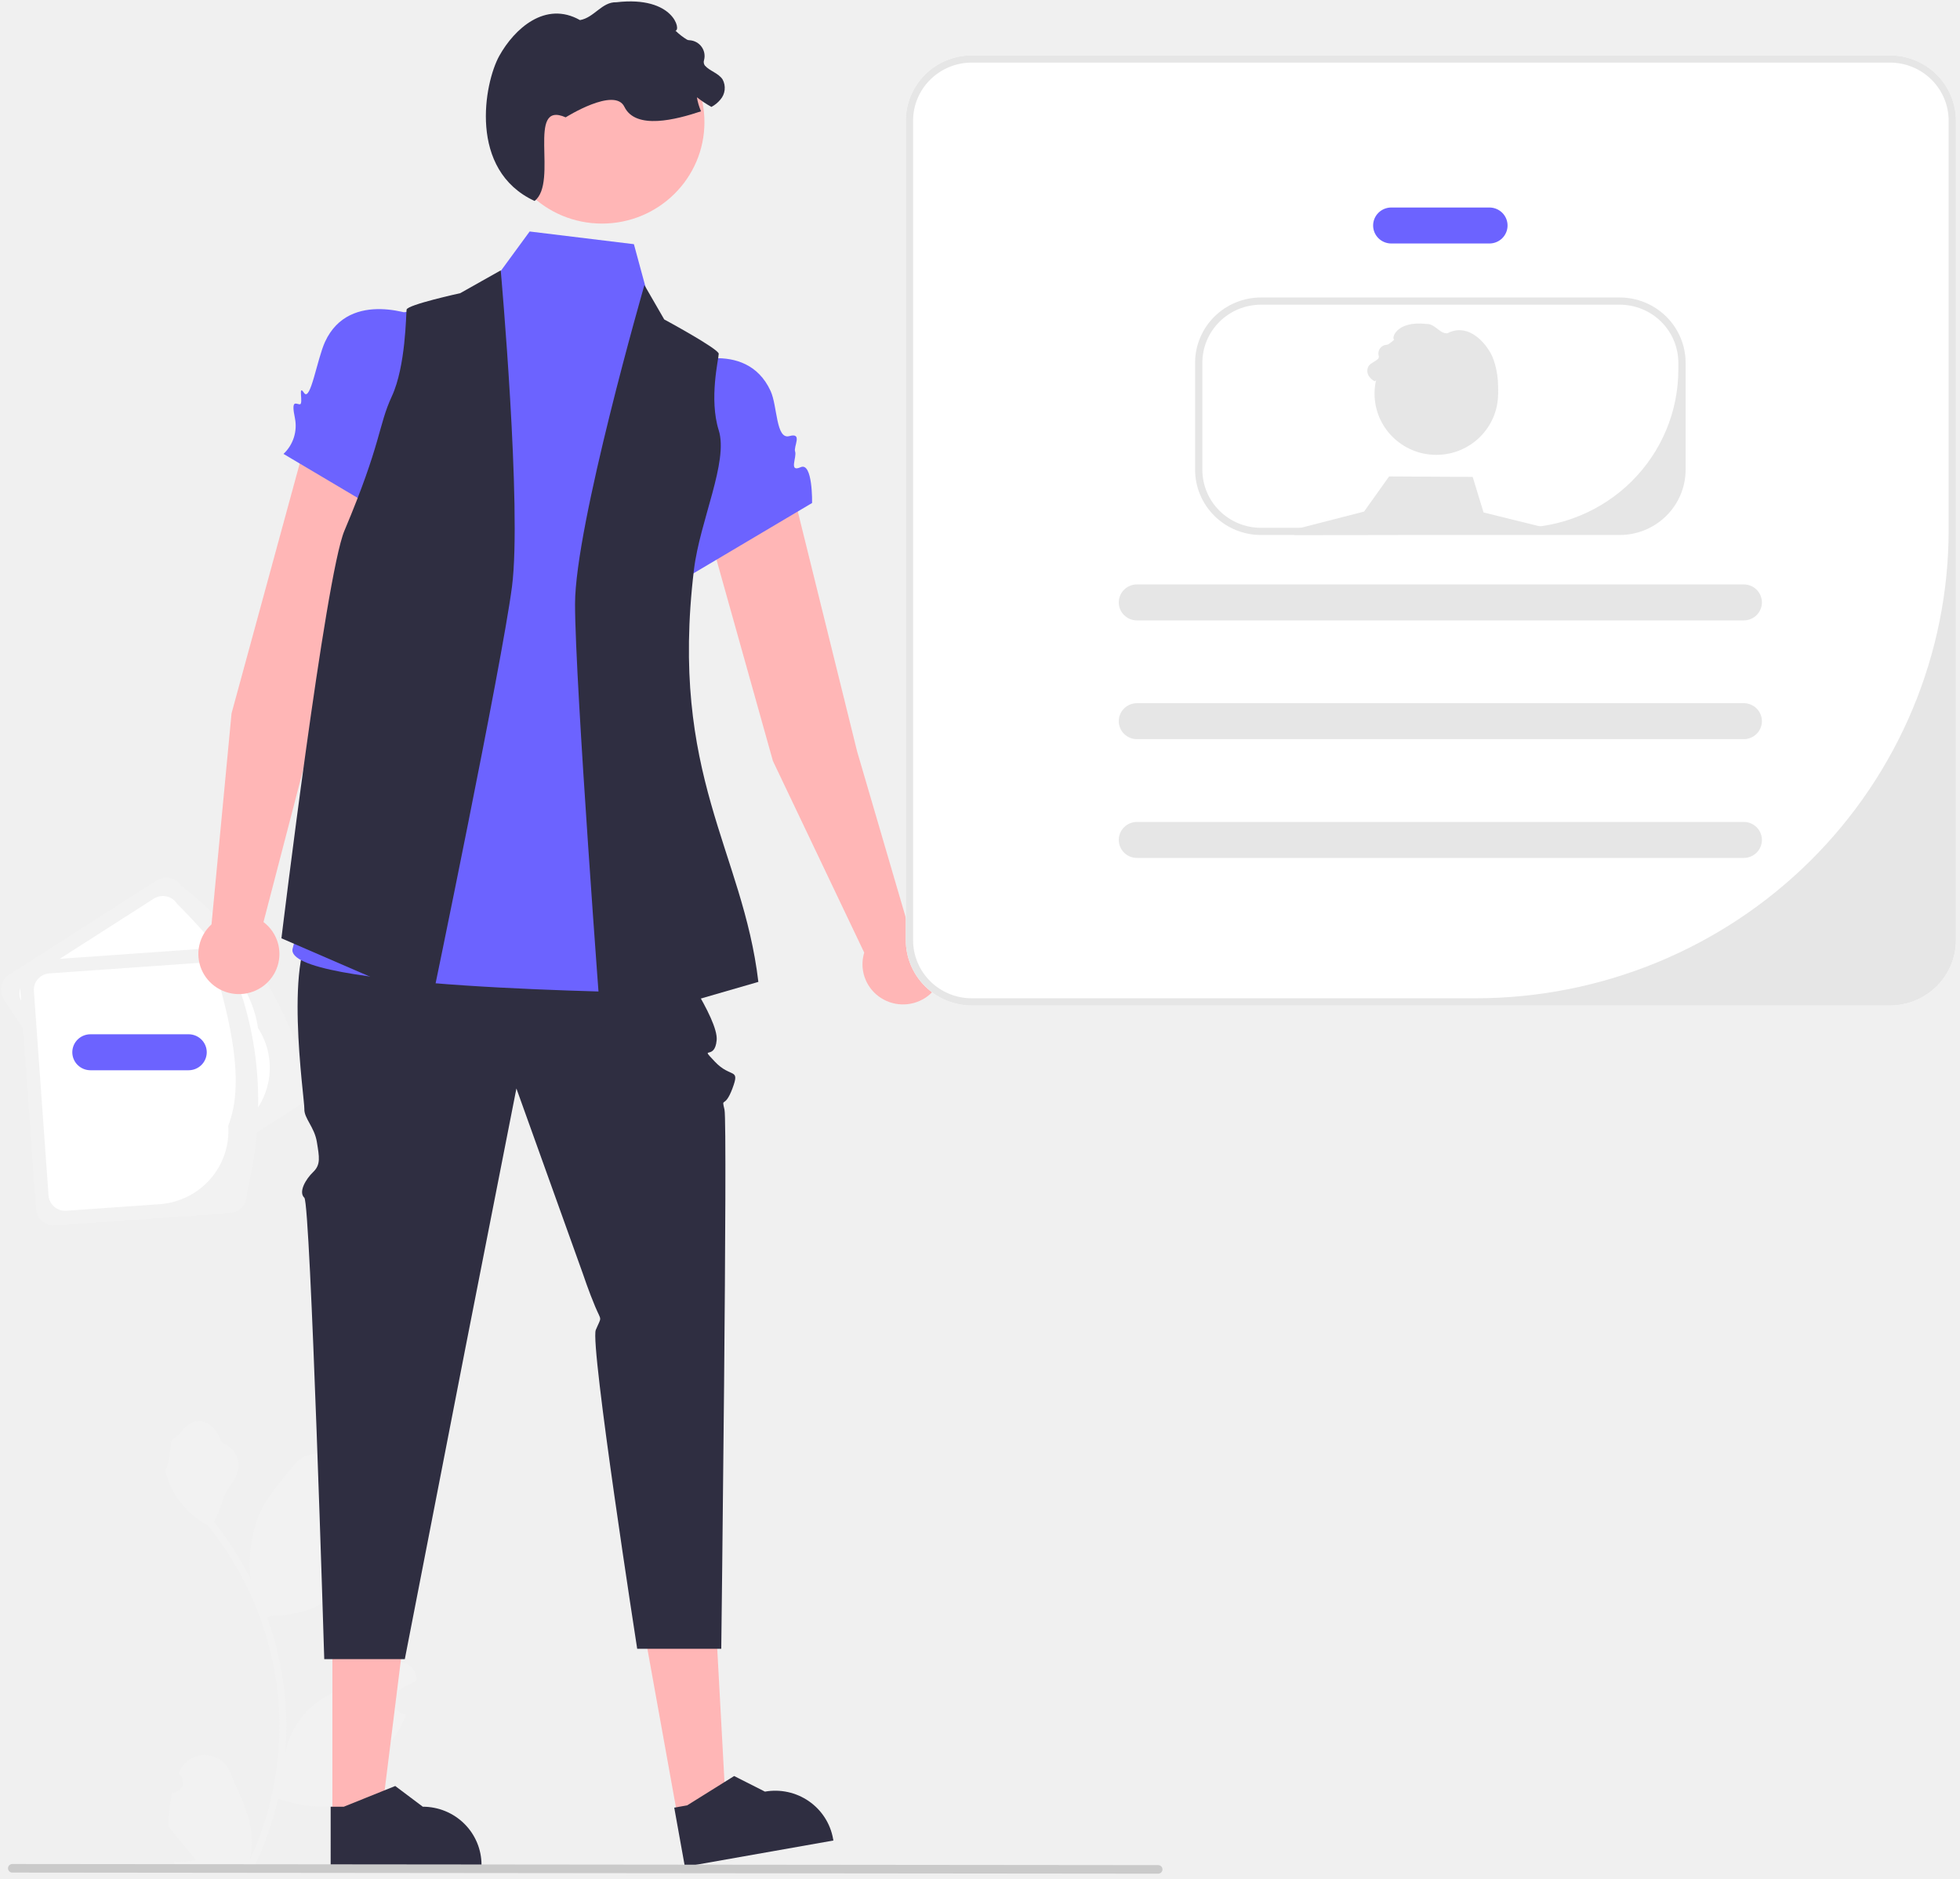
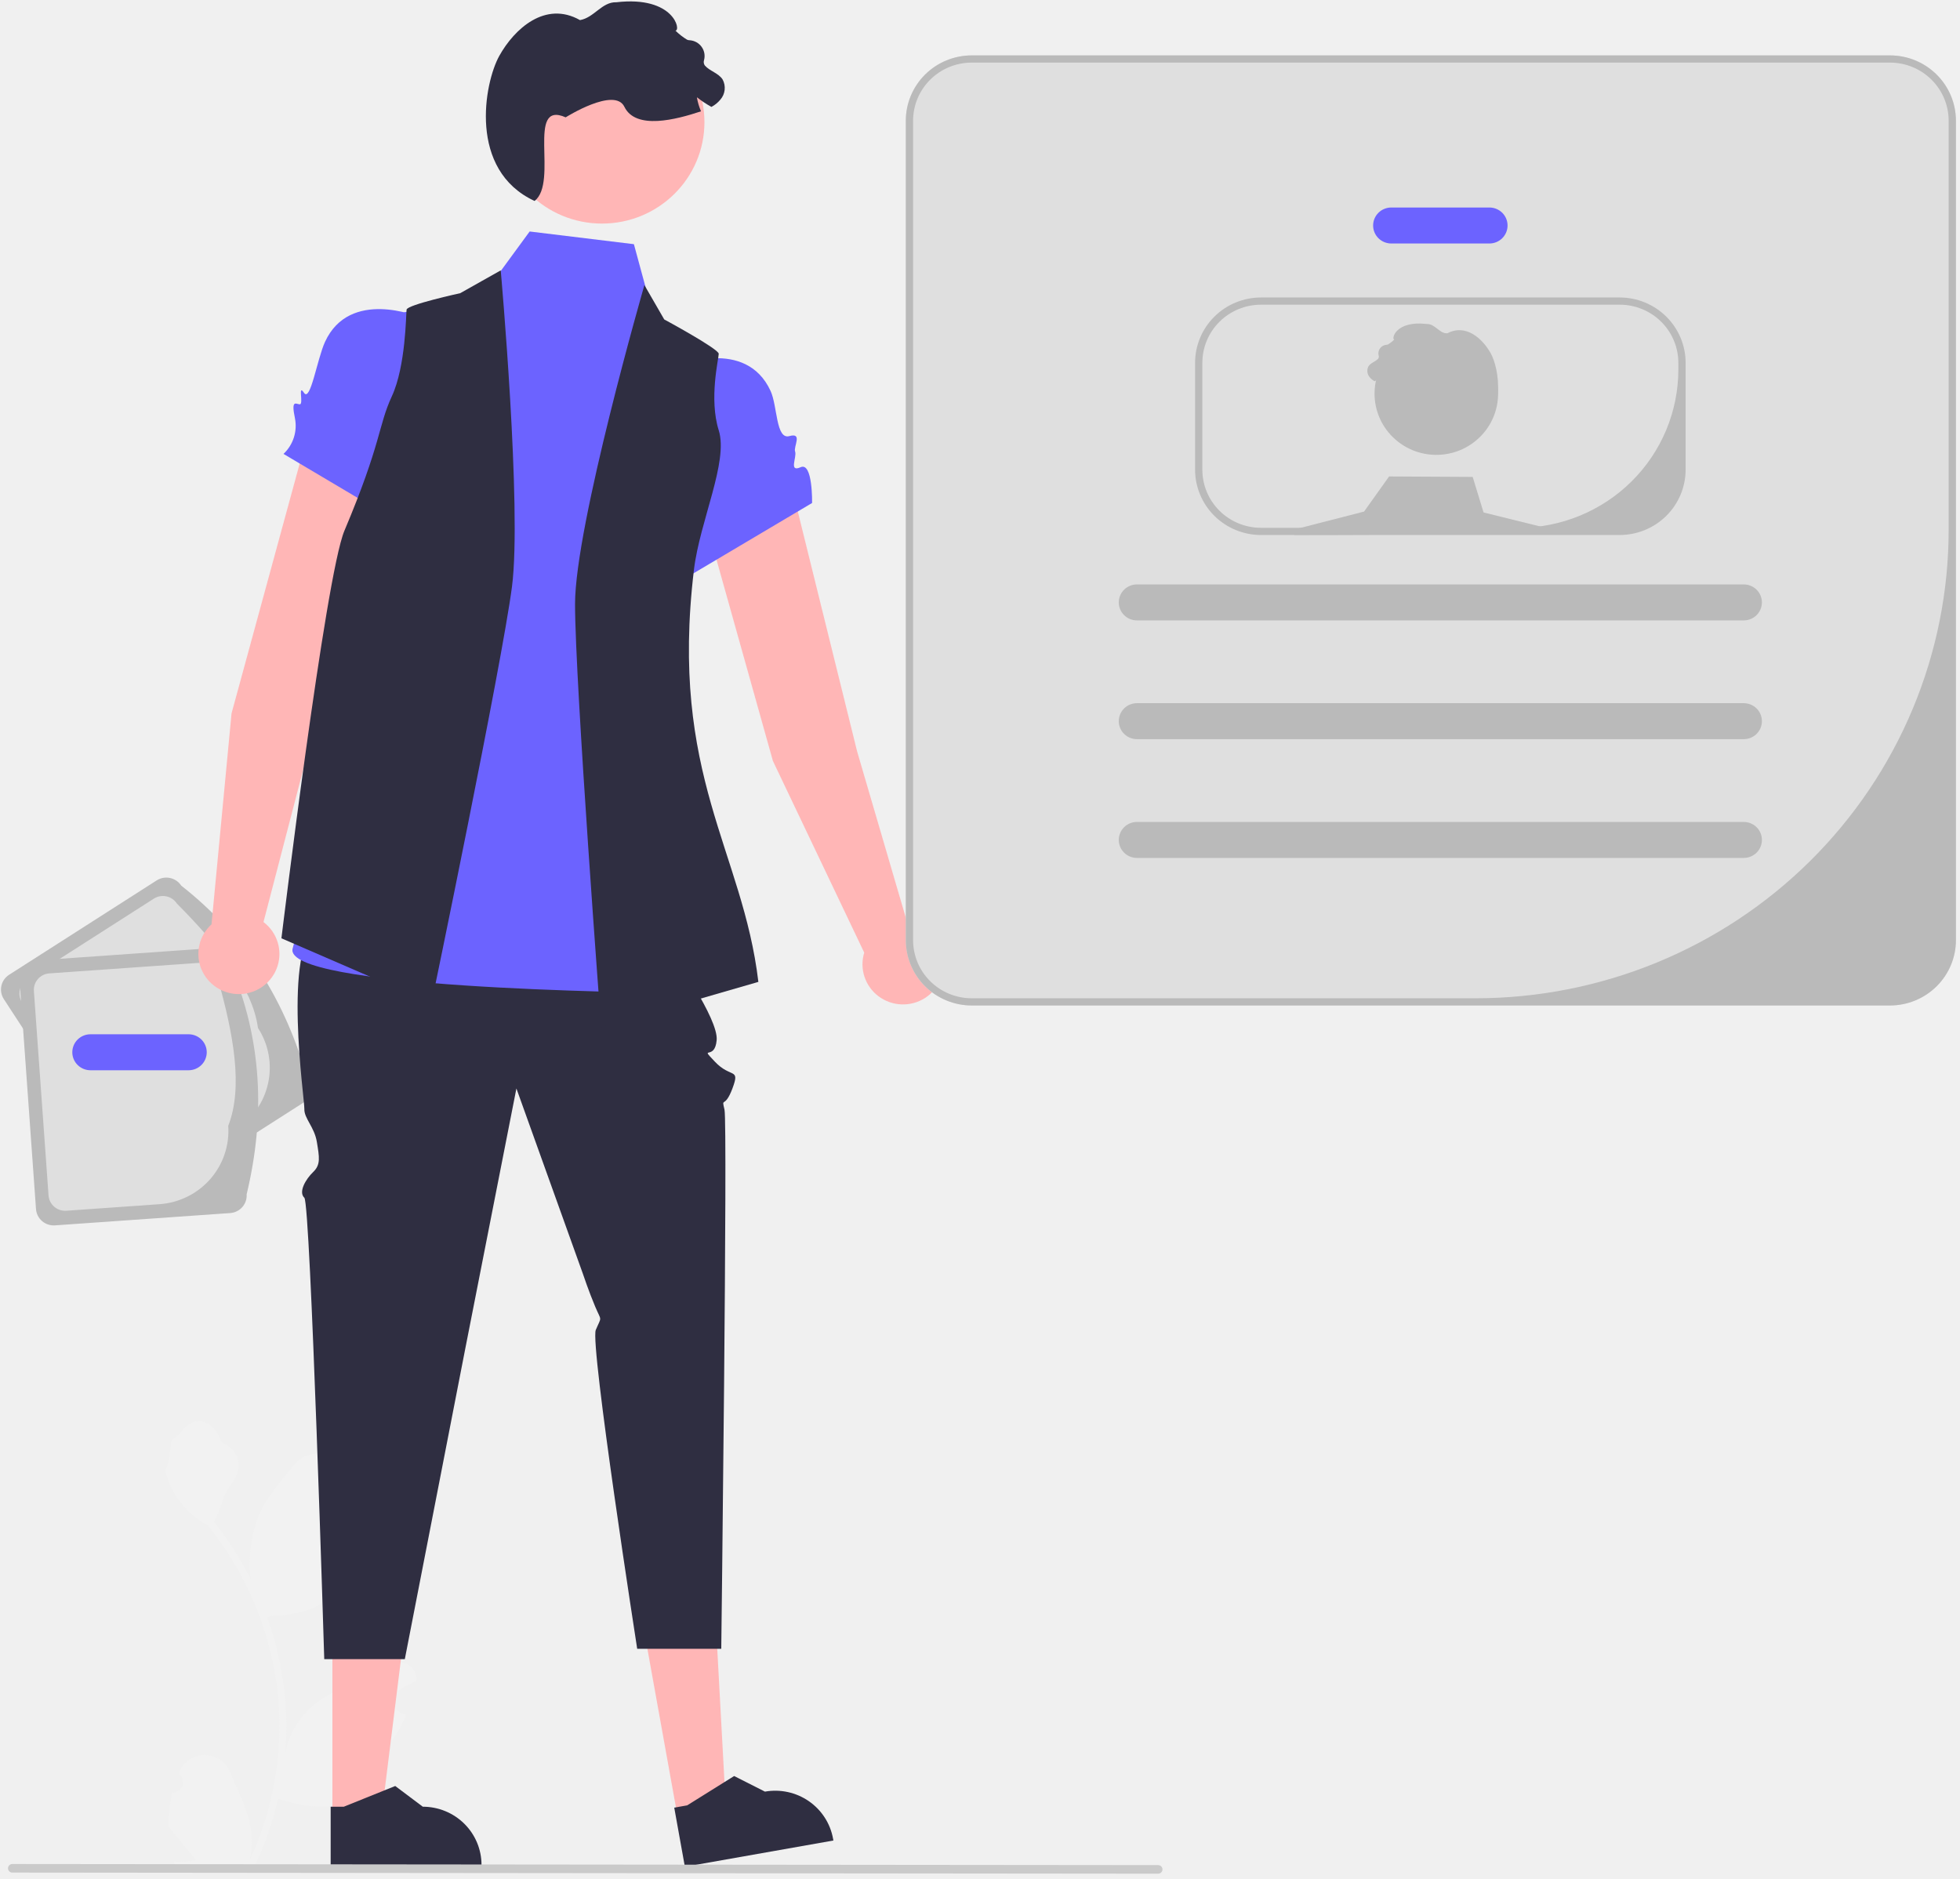
<svg xmlns="http://www.w3.org/2000/svg" width="387" height="371" viewBox="0 0 387 371" fill="none">
  <g clip-path="url(#clip0_4458_10)">
    <path d="M34.046 353.99C34.459 354.008 34.867 353.901 35.216 353.682C35.565 353.463 35.837 353.144 35.997 352.766C36.156 352.389 36.194 351.972 36.106 351.572C36.019 351.173 35.809 350.809 35.506 350.532L35.368 349.988C35.386 349.944 35.404 349.901 35.422 349.858C35.838 348.885 36.535 348.056 37.424 347.474C38.314 346.893 39.358 346.585 40.423 346.589C41.489 346.593 42.531 346.908 43.416 347.497C44.301 348.085 44.992 348.919 45.4 349.894C47.032 353.787 49.109 357.687 49.621 361.803C49.846 363.623 49.751 365.467 49.34 367.255C53.173 358.973 55.163 349.972 55.176 340.861C55.176 338.575 55.048 336.291 54.792 334.019C54.58 332.156 54.285 330.307 53.909 328.471C51.854 318.509 47.444 309.171 41.039 301.226C37.939 299.55 35.432 296.974 33.856 293.844C33.285 292.718 32.882 291.517 32.658 290.278C33.008 290.323 33.977 285.048 33.713 284.724C34.2 283.992 35.072 283.627 35.605 282.913C38.252 279.358 41.898 279.979 43.802 284.809C47.869 286.843 47.909 290.214 45.413 293.458C43.825 295.521 43.607 298.313 42.214 300.521C42.358 300.703 42.507 300.879 42.65 301.061C45.27 304.398 47.553 307.981 49.467 311.759C49.002 307.527 49.557 303.245 51.088 299.267C52.64 295.559 55.548 292.436 58.109 289.231C61.185 285.381 67.494 287.061 68.036 291.942C68.041 291.989 68.046 292.036 68.051 292.083C67.671 292.296 67.298 292.522 66.934 292.76C66.476 293.063 66.121 293.496 65.916 294.002C65.711 294.508 65.665 295.063 65.784 295.596C65.903 296.128 66.182 296.613 66.584 296.985C66.985 297.358 67.491 297.602 68.035 297.685L68.091 297.694C67.956 299.052 67.716 300.398 67.374 301.72C70.66 314.306 63.567 318.89 53.439 319.096C53.215 319.209 52.997 319.323 52.774 319.431C54.697 324.829 55.903 330.453 56.362 336.16C56.622 339.526 56.607 342.908 56.316 346.273L56.334 346.154C57.067 342.413 59.082 339.037 62.038 336.597C66.427 333.025 72.629 331.71 77.364 328.839C77.867 328.519 78.452 328.348 79.05 328.346C79.649 328.345 80.235 328.513 80.739 328.831C81.244 329.148 81.647 329.602 81.9 330.139C82.153 330.676 82.245 331.273 82.167 331.861C82.16 331.902 82.154 331.944 82.147 331.986C81.441 332.271 80.754 332.599 80.089 332.968C79.709 333.181 79.337 333.406 78.972 333.645C78.514 333.948 78.16 334.381 77.955 334.887C77.75 335.393 77.704 335.948 77.823 336.481C77.942 337.013 78.22 337.497 78.622 337.87C79.024 338.243 79.53 338.487 80.074 338.57L80.129 338.579C80.17 338.584 80.204 338.59 80.244 338.596C79.038 341.448 77.345 344.074 75.24 346.358C73.185 357.345 64.362 358.388 54.923 355.188H54.918C53.882 359.646 52.382 363.985 50.441 368.135H34.447C34.389 367.959 34.338 367.777 34.286 367.601C35.767 367.693 37.253 367.606 38.712 367.34C37.525 365.898 36.338 364.444 35.152 363.002C35.125 362.975 35.1 362.946 35.077 362.916C34.475 362.178 33.868 361.446 33.266 360.708L33.266 360.707C33.233 358.444 33.495 356.186 34.045 353.99L34.046 353.99Z" fill="#F2F2F2" />
-     <path d="M60.696 213.109C56.457 197.864 48.55 184.879 35.784 174.89C35.279 174.117 34.485 173.574 33.576 173.381C32.667 173.187 31.718 173.358 30.937 173.857L1.798 192.493C1.018 192.993 0.469 193.78 0.274 194.68C0.078 195.58 0.251 196.52 0.754 197.295L25.666 235.513C26.171 236.286 26.965 236.829 27.874 237.023C28.783 237.217 29.732 237.046 30.514 236.547L59.652 217.911C60.433 217.41 60.981 216.624 61.176 215.724C61.372 214.824 61.199 213.883 60.696 213.109Z" fill="#F2F2F2" />
-     <path d="M50.936 202.995C49.844 194.94 43.117 186.705 34.921 178.424C34.448 177.7 33.704 177.192 32.853 177.01C32.002 176.829 31.113 176.989 30.381 177.456L5.339 193.473C4.608 193.941 4.095 194.678 3.911 195.521C3.728 196.364 3.89 197.245 4.361 197.97L26.529 231.979C27.003 232.703 27.746 233.212 28.597 233.393C29.448 233.575 30.337 233.414 31.069 232.947L46.582 223.025C49.838 220.938 52.124 217.657 52.941 213.902C53.757 210.147 53.036 206.224 50.936 202.995Z" fill="white" />
-     <path d="M48.702 235.838C52.399 220.455 51.783 205.304 45.451 190.459C45.384 189.541 44.953 188.686 44.25 188.083C43.548 187.48 42.633 187.177 41.706 187.241L7.108 189.673C6.181 189.739 5.318 190.167 4.709 190.862C4.1 191.558 3.794 192.464 3.859 193.383L7.109 238.762C7.176 239.68 7.608 240.535 8.31 241.138C9.012 241.742 9.928 242.044 10.855 241.98L45.453 239.548C46.38 239.482 47.243 239.054 47.852 238.359C48.461 237.663 48.767 236.757 48.702 235.838Z" fill="#F2F2F2" />
-     <path d="M45.066 222.319C48.025 214.738 46.133 204.313 42.976 193.145C42.914 192.285 42.509 191.485 41.852 190.92C41.194 190.355 40.337 190.071 39.468 190.131L9.735 192.221C8.866 192.283 8.058 192.683 7.488 193.335C6.917 193.986 6.631 194.835 6.692 195.696L9.584 236.077C9.647 236.937 10.051 237.737 10.709 238.302C11.367 238.867 12.224 239.151 13.092 239.091L31.512 237.796C35.379 237.52 38.979 235.735 41.52 232.834C44.061 229.932 45.336 226.151 45.066 222.319Z" fill="white" />
+     <path d="M60.696 213.109C56.457 197.864 48.55 184.879 35.784 174.89C35.279 174.117 34.485 173.574 33.576 173.381C32.667 173.187 31.718 173.358 30.937 173.857L1.798 192.493C1.018 192.993 0.469 193.78 0.274 194.68C0.078 195.58 0.251 196.52 0.754 197.295L25.666 235.513C26.171 236.286 26.965 236.829 27.874 237.023C28.783 237.217 29.732 237.046 30.514 236.547L59.652 217.911C60.433 217.41 60.981 216.624 61.176 215.724C61.372 214.824 61.199 213.883 60.696 213.109Z" fill="#BABABA" />
+     <path d="M50.936 202.995C49.844 194.94 43.117 186.705 34.921 178.424C34.448 177.7 33.704 177.192 32.853 177.01C32.002 176.829 31.113 176.989 30.381 177.456L5.339 193.473C4.608 193.941 4.095 194.678 3.911 195.521C3.728 196.364 3.89 197.245 4.361 197.97L26.529 231.979C27.003 232.703 27.746 233.212 28.597 233.393C29.448 233.575 30.337 233.414 31.069 232.947L46.582 223.025C49.838 220.938 52.124 217.657 52.941 213.902C53.757 210.147 53.036 206.224 50.936 202.995V202.995Z" fill="#DFDFDF" />
+     <path d="M48.702 235.838C52.399 220.455 51.783 205.304 45.451 190.459C45.384 189.541 44.953 188.686 44.25 188.083C43.548 187.48 42.633 187.177 41.706 187.241L7.108 189.673C6.181 189.739 5.318 190.167 4.709 190.862C4.1 191.558 3.794 192.464 3.859 193.383L7.109 238.762C7.176 239.68 7.608 240.535 8.31 241.138C9.012 241.742 9.928 242.044 10.855 241.98L45.453 239.548C46.38 239.482 47.243 239.054 47.852 238.359C48.461 237.663 48.767 236.757 48.702 235.838Z" fill="#BABABA" />
+     <path d="M45.066 222.319C48.025 214.738 46.133 204.313 42.976 193.145C42.914 192.285 42.509 191.485 41.852 190.92C41.194 190.355 40.337 190.071 39.468 190.131L9.735 192.221C8.866 192.283 8.058 192.683 7.488 193.335C6.917 193.986 6.631 194.835 6.692 195.696L9.584 236.077C9.647 236.937 10.051 237.737 10.709 238.302C11.367 238.867 12.224 239.151 13.092 239.091L31.512 237.796C35.379 237.52 38.979 235.735 41.52 232.834C44.061 229.932 45.336 226.151 45.066 222.319Z" fill="#DFDFDF" />
    <path d="M45.718 140.875L60.54 86.532C61.175 84.231 62.698 82.27 64.779 81.072C66.861 79.874 69.335 79.534 71.667 80.127C72.873 80.433 74.004 80.98 74.99 81.733C75.977 82.487 76.798 83.431 77.403 84.509C78.009 85.587 78.387 86.776 78.513 88.004C78.64 89.231 78.513 90.471 78.14 91.648L60.996 147.63L52.027 182.081C53.334 183.069 54.301 184.431 54.798 185.983C55.296 187.535 55.299 189.201 54.807 190.754C54.316 192.308 53.353 193.674 52.051 194.667C50.748 195.66 49.168 196.231 47.526 196.304C45.884 196.376 44.26 195.946 42.873 195.072C41.486 194.198 40.405 192.923 39.775 191.419C39.146 189.915 38.999 188.255 39.355 186.666C39.711 185.076 40.552 183.634 41.764 182.535L45.718 140.875Z" fill="#FFB6B6" />
    <path d="M152.613 150.275L137.413 96.035C136.776 93.735 137.077 91.28 138.252 89.198C139.426 87.116 141.38 85.575 143.692 84.908C144.887 84.563 146.142 84.462 147.378 84.613C148.614 84.763 149.806 85.162 150.882 85.784C151.958 86.406 152.894 87.238 153.635 88.23C154.375 89.222 154.904 90.353 155.188 91.555L169.234 148.376L179.237 182.547C180.87 182.738 182.403 183.422 183.629 184.506C184.856 185.59 185.715 187.022 186.091 188.607C186.467 190.192 186.342 191.853 185.732 193.365C185.121 194.876 184.056 196.165 182.681 197.057C181.305 197.948 179.686 198.398 178.043 198.346C176.401 198.294 174.814 197.742 173.499 196.766C172.183 195.789 171.204 194.435 170.692 192.888C170.181 191.341 170.163 189.675 170.64 188.117L152.613 150.275Z" fill="#FFB6B6" />
    <path d="M65.63 358.628L75.316 358.627L79.923 321.62L65.628 321.621L65.63 358.628Z" fill="#FFB6B6" />
    <path d="M65.289 368.637L95.074 368.636V368.263C95.074 365.217 93.852 362.296 91.678 360.143C89.504 357.989 86.555 356.779 83.481 356.779H83.48L78.039 352.69L67.888 356.78L65.288 356.78L65.289 368.637Z" fill="#2F2E41" />
    <path d="M133.791 358.724L143.327 357.039L141.305 319.805L127.231 322.291L133.791 358.724Z" fill="#FFB6B6" />
    <path d="M135.229 368.636L164.551 363.456L164.485 363.089C163.945 360.091 162.225 357.428 159.703 355.686C157.181 353.944 154.064 353.265 151.037 353.8L151.037 353.8L144.956 350.721L135.687 356.511L133.128 356.964L135.229 368.636Z" fill="#2F2E41" />
    <path d="M132.847 188.475C132.847 188.475 141.874 201.14 141.506 205.391C141.138 209.641 137.95 206.25 141.138 209.641C144.326 213.031 146.183 210.757 144.617 214.945C143.051 219.134 142.413 216.422 143.051 219.134C143.688 221.847 142.413 325.596 142.413 325.596H125.814C125.814 325.596 116.453 265.438 117.638 262.629C118.823 259.82 118.795 261.043 117.534 258.058C116.272 255.074 115.085 251.523 115.085 251.523L101.964 214.946L91.844 266.446L79.93 327.643H64.023C64.023 327.643 61.299 237.651 60.094 236.53C58.89 235.409 60.331 232.889 61.842 231.436C63.353 229.984 63.052 228.509 62.565 225.517C62.078 222.525 60.024 220.856 60.094 218.978C60.165 217.1 55.702 187.263 62.716 182.517C69.729 177.77 132.847 188.475 132.847 188.475Z" fill="#2F2E41" />
    <path d="M77.344 62.32L95.912 57.554L104.58 45.713L125.163 48.219L129.545 64.371L144.199 72.797C117.931 72.953 132.077 148.337 128.216 153.2C125.074 157.158 143.898 166.574 137.998 172.581C132.099 178.587 134.28 176.184 135.649 182.723C137.018 189.262 146.997 196.183 135.649 196.114C124.301 196.046 55.823 195.077 57.779 187.324C59.736 179.572 59.705 181.541 62.655 176.68C65.605 171.82 67.591 174.536 66.598 167.364C65.605 160.192 68.83 154.644 66.584 151.471C63.136 146.599 66.61 111.433 69.861 112.372L77.344 62.32Z" fill="#6C63FF" />
    <path d="M82.646 62.572C82.646 62.572 69.064 56.856 64.172 67.515C62.61 70.92 61.295 79.471 60.027 77.575C58.76 75.678 59.983 79.835 59.198 79.841C58.498 79.845 57.421 78.723 58.235 82.589C58.49 83.857 58.416 85.168 58.021 86.4C57.627 87.633 56.923 88.746 55.977 89.636L79.583 103.641L82.646 62.572Z" fill="#6C63FF" />
    <path d="M133.677 72.262C133.677 72.262 147.26 66.546 152.151 77.206C153.527 80.203 153.184 86.864 155.863 86.117C158.542 85.369 156.64 88.186 156.994 89.165C157.388 90.256 155.668 93.344 158.083 92.263C160.498 91.183 160.347 99.327 160.347 99.327L136.74 113.331L133.677 72.262Z" fill="#6C63FF" />
    <path d="M127.238 56.298L131.151 63.081C131.151 63.081 141.911 68.895 141.911 69.864C141.911 70.833 139.955 78.746 141.911 84.964C143.868 91.183 138.177 102.877 137.02 112.501C132.129 153.2 146.674 167.988 149.738 193.899L118.695 202.88C118.695 202.88 113.542 134.789 113.542 119.284C113.542 103.78 127.238 56.298 127.238 56.298Z" fill="#2F2E41" />
    <path d="M98.868 53.391L90.871 57.896C90.871 57.896 80.406 60.182 80.281 61.143C80.156 62.104 80.119 72.318 77.377 78.239C74.634 84.159 75.39 87.306 68.004 104.807C64.231 113.749 55.568 185.291 55.568 185.291L85.198 198.126C85.198 198.126 99.089 131.244 101.088 115.867C103.088 100.49 98.868 53.391 98.868 53.391Z" fill="#2F2E41" />
    <path d="M118.864 44.152C107.692 44.152 98.636 35.182 98.636 24.116C98.636 13.05 107.692 4.079 118.864 4.079C130.035 4.079 139.091 13.05 139.091 24.116C139.091 35.182 130.035 44.152 118.864 44.152Z" fill="#FFB6B6" />
    <path d="M105.552 39.683C110.333 35.981 103.797 19.695 111.693 23.171C111.693 23.171 121.344 17.088 123.283 21.086C125.528 25.715 133.512 23.615 138.417 21.981C138.031 21.093 137.757 20.162 137.601 19.209C138.506 19.915 139.465 20.551 140.47 21.112C141.143 20.755 141.739 20.271 142.224 19.686C142.703 19.144 143.002 18.469 143.082 17.753C143.162 17.037 143.019 16.313 142.672 15.68C141.856 14.437 140.171 14.055 139.18 12.951C139.065 12.796 138.991 12.616 138.962 12.426C138.933 12.235 138.952 12.041 139.015 11.86C139.134 11.415 139.151 10.951 139.068 10.499C138.984 10.048 138.801 9.62 138.531 9.246C138.261 8.873 137.911 8.563 137.507 8.339C137.102 8.114 136.653 7.981 136.191 7.949C136.005 7.954 135.82 7.914 135.653 7.833C134.821 7.328 134.052 6.727 133.363 6.042C134.513 6.095 133.107 -0.874 121.712 0.446C118.844 0.341 117.345 3.476 114.52 3.971C107.673 0.095 101.56 5.686 98.586 11.031C95.612 16.375 92.392 33.6 105.552 39.683Z" fill="#2F2E41" />
-     <path d="M191.861 10.94H373.18C376.63 10.942 379.937 12.3 382.377 14.716C384.817 17.131 386.19 20.407 386.195 23.824V185.665C386.19 189.083 384.818 192.359 382.378 194.776C379.938 197.193 376.63 198.552 373.18 198.557H191.861C188.411 198.552 185.105 197.192 182.666 194.775C180.228 192.358 178.856 189.082 178.854 185.665V23.824C178.857 20.408 180.228 17.132 182.667 14.717C185.105 12.301 188.412 10.943 191.861 10.94Z" fill="white" />
+     <path d="M191.861 10.94H373.18C376.63 10.942 379.937 12.3 382.377 14.716C384.817 17.131 386.19 20.407 386.195 23.824V185.665C386.19 189.083 384.818 192.359 382.378 194.776C379.938 197.193 376.63 198.552 373.18 198.557H191.861C188.411 198.552 185.105 197.192 182.666 194.775C180.228 192.358 178.856 189.082 178.854 185.665V23.824C178.857 20.408 180.228 17.132 182.667 14.717C185.105 12.301 188.412 10.943 191.861 10.94V10.94Z" fill="#DFDFDF" />
    <path d="M274.708 48.084H294.079C295.031 48.084 295.943 47.71 296.616 47.044C297.288 46.377 297.666 45.473 297.666 44.531C297.666 43.589 297.288 42.685 296.616 42.018C295.943 41.352 295.031 40.977 294.079 40.977H274.708C273.757 40.977 272.844 41.352 272.172 42.018C271.499 42.685 271.121 43.589 271.121 44.531C271.121 45.473 271.499 46.377 272.172 47.044C272.844 47.71 273.757 48.084 274.708 48.084Z" fill="#6C63FF" />
    <path d="M17.864 211.349H37.235C38.186 211.349 39.098 210.975 39.771 210.308C40.444 209.642 40.822 208.738 40.822 207.796C40.822 206.853 40.444 205.949 39.771 205.283C39.098 204.617 38.186 204.242 37.235 204.242H17.864C16.912 204.242 16 204.617 15.327 205.283C14.654 205.949 14.276 206.853 14.276 207.796C14.276 208.738 14.654 209.642 15.327 210.308C16 210.975 16.912 211.349 17.864 211.349Z" fill="#6C63FF" />
-     <path d="M224.487 122.515H344.3C345.252 122.515 346.164 122.141 346.837 121.474C347.509 120.808 347.887 119.904 347.887 118.962C347.887 118.019 347.509 117.115 346.837 116.449C346.164 115.783 345.252 115.408 344.3 115.408H224.487C223.536 115.408 222.623 115.783 221.951 116.449C221.278 117.115 220.9 118.019 220.9 118.962C220.9 119.904 221.278 120.808 221.951 121.474C222.623 122.141 223.536 122.515 224.487 122.515Z" fill="#E6E6E6" />
-     <path d="M224.487 145.967H344.3C345.252 145.967 346.164 145.593 346.837 144.926C347.509 144.26 347.887 143.356 347.887 142.414C347.887 141.471 347.509 140.567 346.837 139.901C346.164 139.235 345.252 138.86 344.3 138.86H224.487C223.536 138.86 222.623 139.235 221.951 139.901C221.278 140.567 220.9 141.471 220.9 142.414C220.9 143.356 221.278 144.26 221.951 144.926C222.623 145.593 223.536 145.967 224.487 145.967Z" fill="#E6E6E6" />
-     <path d="M224.487 169.419H344.3C345.252 169.419 346.164 169.045 346.837 168.378C347.509 167.712 347.887 166.808 347.887 165.866C347.887 164.923 347.509 164.02 346.837 163.353C346.164 162.687 345.252 162.312 344.3 162.312H224.487C223.536 162.312 222.623 162.687 221.951 163.353C221.278 164.02 220.9 164.923 220.9 165.866C220.9 166.808 221.278 167.712 221.951 168.378C222.623 169.045 223.536 169.419 224.487 169.419Z" fill="#E6E6E6" />
-     <path d="M248.976 58.746H319.81C323.259 58.749 326.567 60.107 329.006 62.523C331.446 64.938 332.819 68.214 332.824 71.631V92.759C332.82 96.177 331.447 99.453 329.007 101.87C326.568 104.286 323.26 105.646 319.81 105.65H248.976C245.527 105.646 242.22 104.286 239.782 101.869C237.343 99.452 235.972 96.176 235.969 92.759V71.631C235.972 68.214 237.344 64.939 239.782 62.523C242.221 60.108 245.528 58.749 248.976 58.746ZM237.404 92.759C237.404 95.801 238.624 98.718 240.796 100.87C242.967 103.021 245.913 104.229 248.984 104.229H299.831C308.201 104.229 316.228 100.936 322.146 95.073C328.064 89.211 331.389 81.259 331.389 72.969V71.631C331.384 68.591 330.162 65.677 327.992 63.528C325.821 61.379 322.879 60.17 319.81 60.167H248.976C245.908 60.171 242.967 61.379 240.797 63.529C238.628 65.677 237.407 68.591 237.404 71.631V92.759Z" fill="#E6E6E6" />
-     <path d="M283.6 89.824C276.864 89.824 271.404 84.415 271.404 77.743C271.404 71.07 276.864 65.661 283.6 65.661C290.336 65.661 295.797 71.07 295.797 77.743C295.797 84.415 290.336 89.824 283.6 89.824Z" fill="#E6E6E6" />
-     <path d="M255.541 105.651L310.146 105.459L292.927 101.195L290.782 94.18L274.274 94.088L269.33 101.024L256.847 104.229L255.713 104.521L255.541 105.651Z" fill="#E6E6E6" />
-     <path d="M290.532 85.456C287.915 83.429 291.492 74.514 287.17 76.417C287.17 76.417 281.888 73.087 280.826 75.276C279.598 77.809 275.227 76.66 272.542 75.766C272.753 75.28 272.903 74.77 272.989 74.248C272.493 74.635 271.968 74.983 271.419 75.29C271.05 75.095 270.724 74.83 270.458 74.51C270.196 74.213 270.033 73.843 269.989 73.451C269.945 73.059 270.023 72.663 270.213 72.317C270.66 71.636 271.582 71.427 272.125 70.823C272.187 70.738 272.228 70.639 272.244 70.535C272.26 70.431 272.25 70.325 272.215 70.225C272.15 69.982 272.14 69.728 272.186 69.481C272.232 69.234 272.332 69 272.48 68.795C272.628 68.591 272.819 68.421 273.04 68.298C273.262 68.175 273.508 68.103 273.761 68.085C273.863 68.088 273.964 68.066 274.055 68.021C274.511 67.745 274.932 67.416 275.309 67.041C274.679 67.07 275.449 63.255 281.686 63.978C283.256 63.921 284.076 65.636 285.623 65.907C289.371 63.786 292.717 66.846 294.345 69.772C295.973 72.697 297.735 82.126 290.532 85.456Z" fill="#E6E6E6" />
-     <path d="M191.861 10.94H373.18C376.63 10.942 379.937 12.3 382.377 14.716C384.817 17.131 386.19 20.407 386.195 23.824V185.665C386.19 189.083 384.818 192.359 382.378 194.776C379.938 197.193 376.63 198.552 373.18 198.557H191.861C188.411 198.552 185.105 197.192 182.666 194.775C180.228 192.358 178.856 189.082 178.854 185.665V23.824C178.857 20.408 180.228 17.132 182.667 14.717C185.105 12.301 188.412 10.943 191.861 10.94ZM180.289 185.665C180.289 188.707 181.508 191.625 183.68 193.776C185.852 195.927 188.797 197.135 191.868 197.135H291.348C303.615 197.135 315.762 194.742 327.095 190.092C338.428 185.442 348.726 178.626 357.4 170.034C366.074 161.442 372.955 151.241 377.649 140.015C382.344 128.789 384.76 116.757 384.76 104.605V23.824C384.755 20.784 383.533 17.87 381.362 15.721C379.192 13.572 376.249 12.364 373.18 12.361H191.861C188.793 12.364 185.851 13.573 183.682 15.722C181.512 17.871 180.292 20.785 180.289 23.824V185.665Z" fill="#E6E6E6" />
+     <path d="M224.487 122.515H344.3C345.252 122.515 346.164 122.141 346.837 121.474C347.509 120.808 347.887 119.904 347.887 118.962C347.887 118.019 347.509 117.115 346.837 116.449C346.164 115.783 345.252 115.408 344.3 115.408H224.487C223.536 115.408 222.623 115.783 221.951 116.449C221.278 117.115 220.9 118.019 220.9 118.962C220.9 119.904 221.278 120.808 221.951 121.474C222.623 122.141 223.536 122.515 224.487 122.515Z" fill="#BABABA" />
+     <path d="M224.487 145.967H344.3C345.252 145.967 346.164 145.593 346.837 144.926C347.509 144.26 347.887 143.356 347.887 142.414C347.887 141.471 347.509 140.567 346.837 139.901C346.164 139.235 345.252 138.86 344.3 138.86H224.487C223.536 138.86 222.623 139.235 221.951 139.901C221.278 140.567 220.9 141.471 220.9 142.414C220.9 143.356 221.278 144.26 221.951 144.926C222.623 145.593 223.536 145.967 224.487 145.967Z" fill="#BABABA" />
+     <path d="M224.487 169.419H344.3C345.252 169.419 346.164 169.045 346.837 168.378C347.509 167.712 347.887 166.808 347.887 165.866C347.887 164.923 347.509 164.02 346.837 163.353C346.164 162.687 345.252 162.312 344.3 162.312H224.487C223.536 162.312 222.623 162.687 221.951 163.353C221.278 164.02 220.9 164.923 220.9 165.866C220.9 166.808 221.278 167.712 221.951 168.378C222.623 169.045 223.536 169.419 224.487 169.419Z" fill="#BABABA" />
+     <path d="M248.976 58.746H319.81C323.259 58.749 326.567 60.107 329.006 62.523C331.446 64.938 332.819 68.214 332.824 71.631V92.759C332.82 96.177 331.447 99.453 329.007 101.87C326.568 104.286 323.26 105.646 319.81 105.65H248.976C245.527 105.646 242.22 104.286 239.782 101.869C237.343 99.452 235.972 96.176 235.969 92.759V71.631C235.972 68.214 237.344 64.939 239.782 62.523C242.221 60.108 245.528 58.749 248.976 58.746ZM237.404 92.759C237.404 95.801 238.624 98.718 240.796 100.87C242.967 103.021 245.913 104.229 248.984 104.229H299.831C308.201 104.229 316.228 100.936 322.146 95.073C328.064 89.211 331.389 81.259 331.389 72.969V71.631C331.384 68.591 330.162 65.677 327.992 63.528C325.821 61.379 322.879 60.17 319.81 60.167H248.976C245.908 60.171 242.967 61.379 240.797 63.529C238.628 65.677 237.407 68.591 237.404 71.631V92.759Z" fill="#BABABA" />
+     <path d="M283.6 89.824C276.864 89.824 271.404 84.415 271.404 77.743C271.404 71.07 276.864 65.661 283.6 65.661C290.336 65.661 295.797 71.07 295.797 77.743C295.797 84.415 290.336 89.824 283.6 89.824Z" fill="#BABABA" />
+     <path d="M255.541 105.651L310.146 105.459L292.927 101.195L290.782 94.18L274.274 94.088L269.33 101.024L256.847 104.229L255.713 104.521L255.541 105.651Z" fill="#BABABA" />
+     <path d="M290.532 85.456C287.915 83.429 291.492 74.514 287.17 76.417C287.17 76.417 281.888 73.087 280.826 75.276C279.598 77.809 275.227 76.66 272.542 75.766C272.753 75.28 272.903 74.77 272.989 74.248C272.493 74.635 271.968 74.983 271.419 75.29C271.05 75.095 270.724 74.83 270.458 74.51C270.196 74.213 270.033 73.843 269.989 73.451C269.945 73.059 270.023 72.663 270.213 72.317C270.66 71.636 271.582 71.427 272.125 70.823C272.187 70.738 272.228 70.639 272.244 70.535C272.26 70.431 272.25 70.325 272.215 70.225C272.15 69.982 272.14 69.728 272.186 69.481C272.232 69.234 272.332 69 272.48 68.795C272.628 68.591 272.819 68.421 273.04 68.298C273.262 68.175 273.508 68.103 273.761 68.085C273.863 68.088 273.964 68.066 274.055 68.021C274.511 67.745 274.932 67.416 275.309 67.041C274.679 67.07 275.449 63.255 281.686 63.978C283.256 63.921 284.076 65.636 285.623 65.907C289.371 63.786 292.717 66.846 294.345 69.772C295.973 72.697 297.735 82.126 290.532 85.456Z" fill="#BABABA" />
+     <path d="M191.861 10.94H373.18C376.63 10.942 379.937 12.3 382.377 14.716C384.817 17.131 386.19 20.407 386.195 23.824V185.665C386.19 189.083 384.818 192.359 382.378 194.776C379.938 197.193 376.63 198.552 373.18 198.557H191.861C188.411 198.552 185.105 197.192 182.666 194.775C180.228 192.358 178.856 189.082 178.854 185.665V23.824C178.857 20.408 180.228 17.132 182.667 14.717C185.105 12.301 188.412 10.943 191.861 10.94ZM180.289 185.665C180.289 188.707 181.508 191.625 183.68 193.776C185.852 195.927 188.797 197.135 191.868 197.135H291.348C303.615 197.135 315.762 194.742 327.095 190.092C338.428 185.442 348.726 178.626 357.4 170.034C366.074 161.442 372.955 151.241 377.649 140.015C382.344 128.789 384.76 116.757 384.76 104.605V23.824C384.755 20.784 383.533 17.87 381.362 15.721C379.192 13.572 376.249 12.364 373.18 12.361H191.861C188.793 12.364 185.851 13.573 183.682 15.722C181.512 17.871 180.292 20.785 180.289 23.824V185.665Z" fill="#BABABA" />
    <path d="M2.429 369.788L228.68 370.006C228.906 370.005 229.122 369.915 229.282 369.757C229.441 369.598 229.53 369.384 229.53 369.16C229.53 368.936 229.441 368.722 229.282 368.563C229.122 368.405 228.906 368.315 228.68 368.314L2.429 368.096C2.203 368.097 1.987 368.186 1.828 368.345C1.669 368.503 1.579 368.718 1.579 368.942C1.579 369.165 1.669 369.38 1.828 369.538C1.987 369.697 2.203 369.787 2.429 369.788Z" fill="#CACACA" />
  </g>
  <defs>
    <clipPath id="clip0_4458_10">
      <rect width="386" height="369.727" fill="white" transform="matrix(-1 0 0 1 386.195 0.279297)" />
    </clipPath>
  </defs>
</svg>
